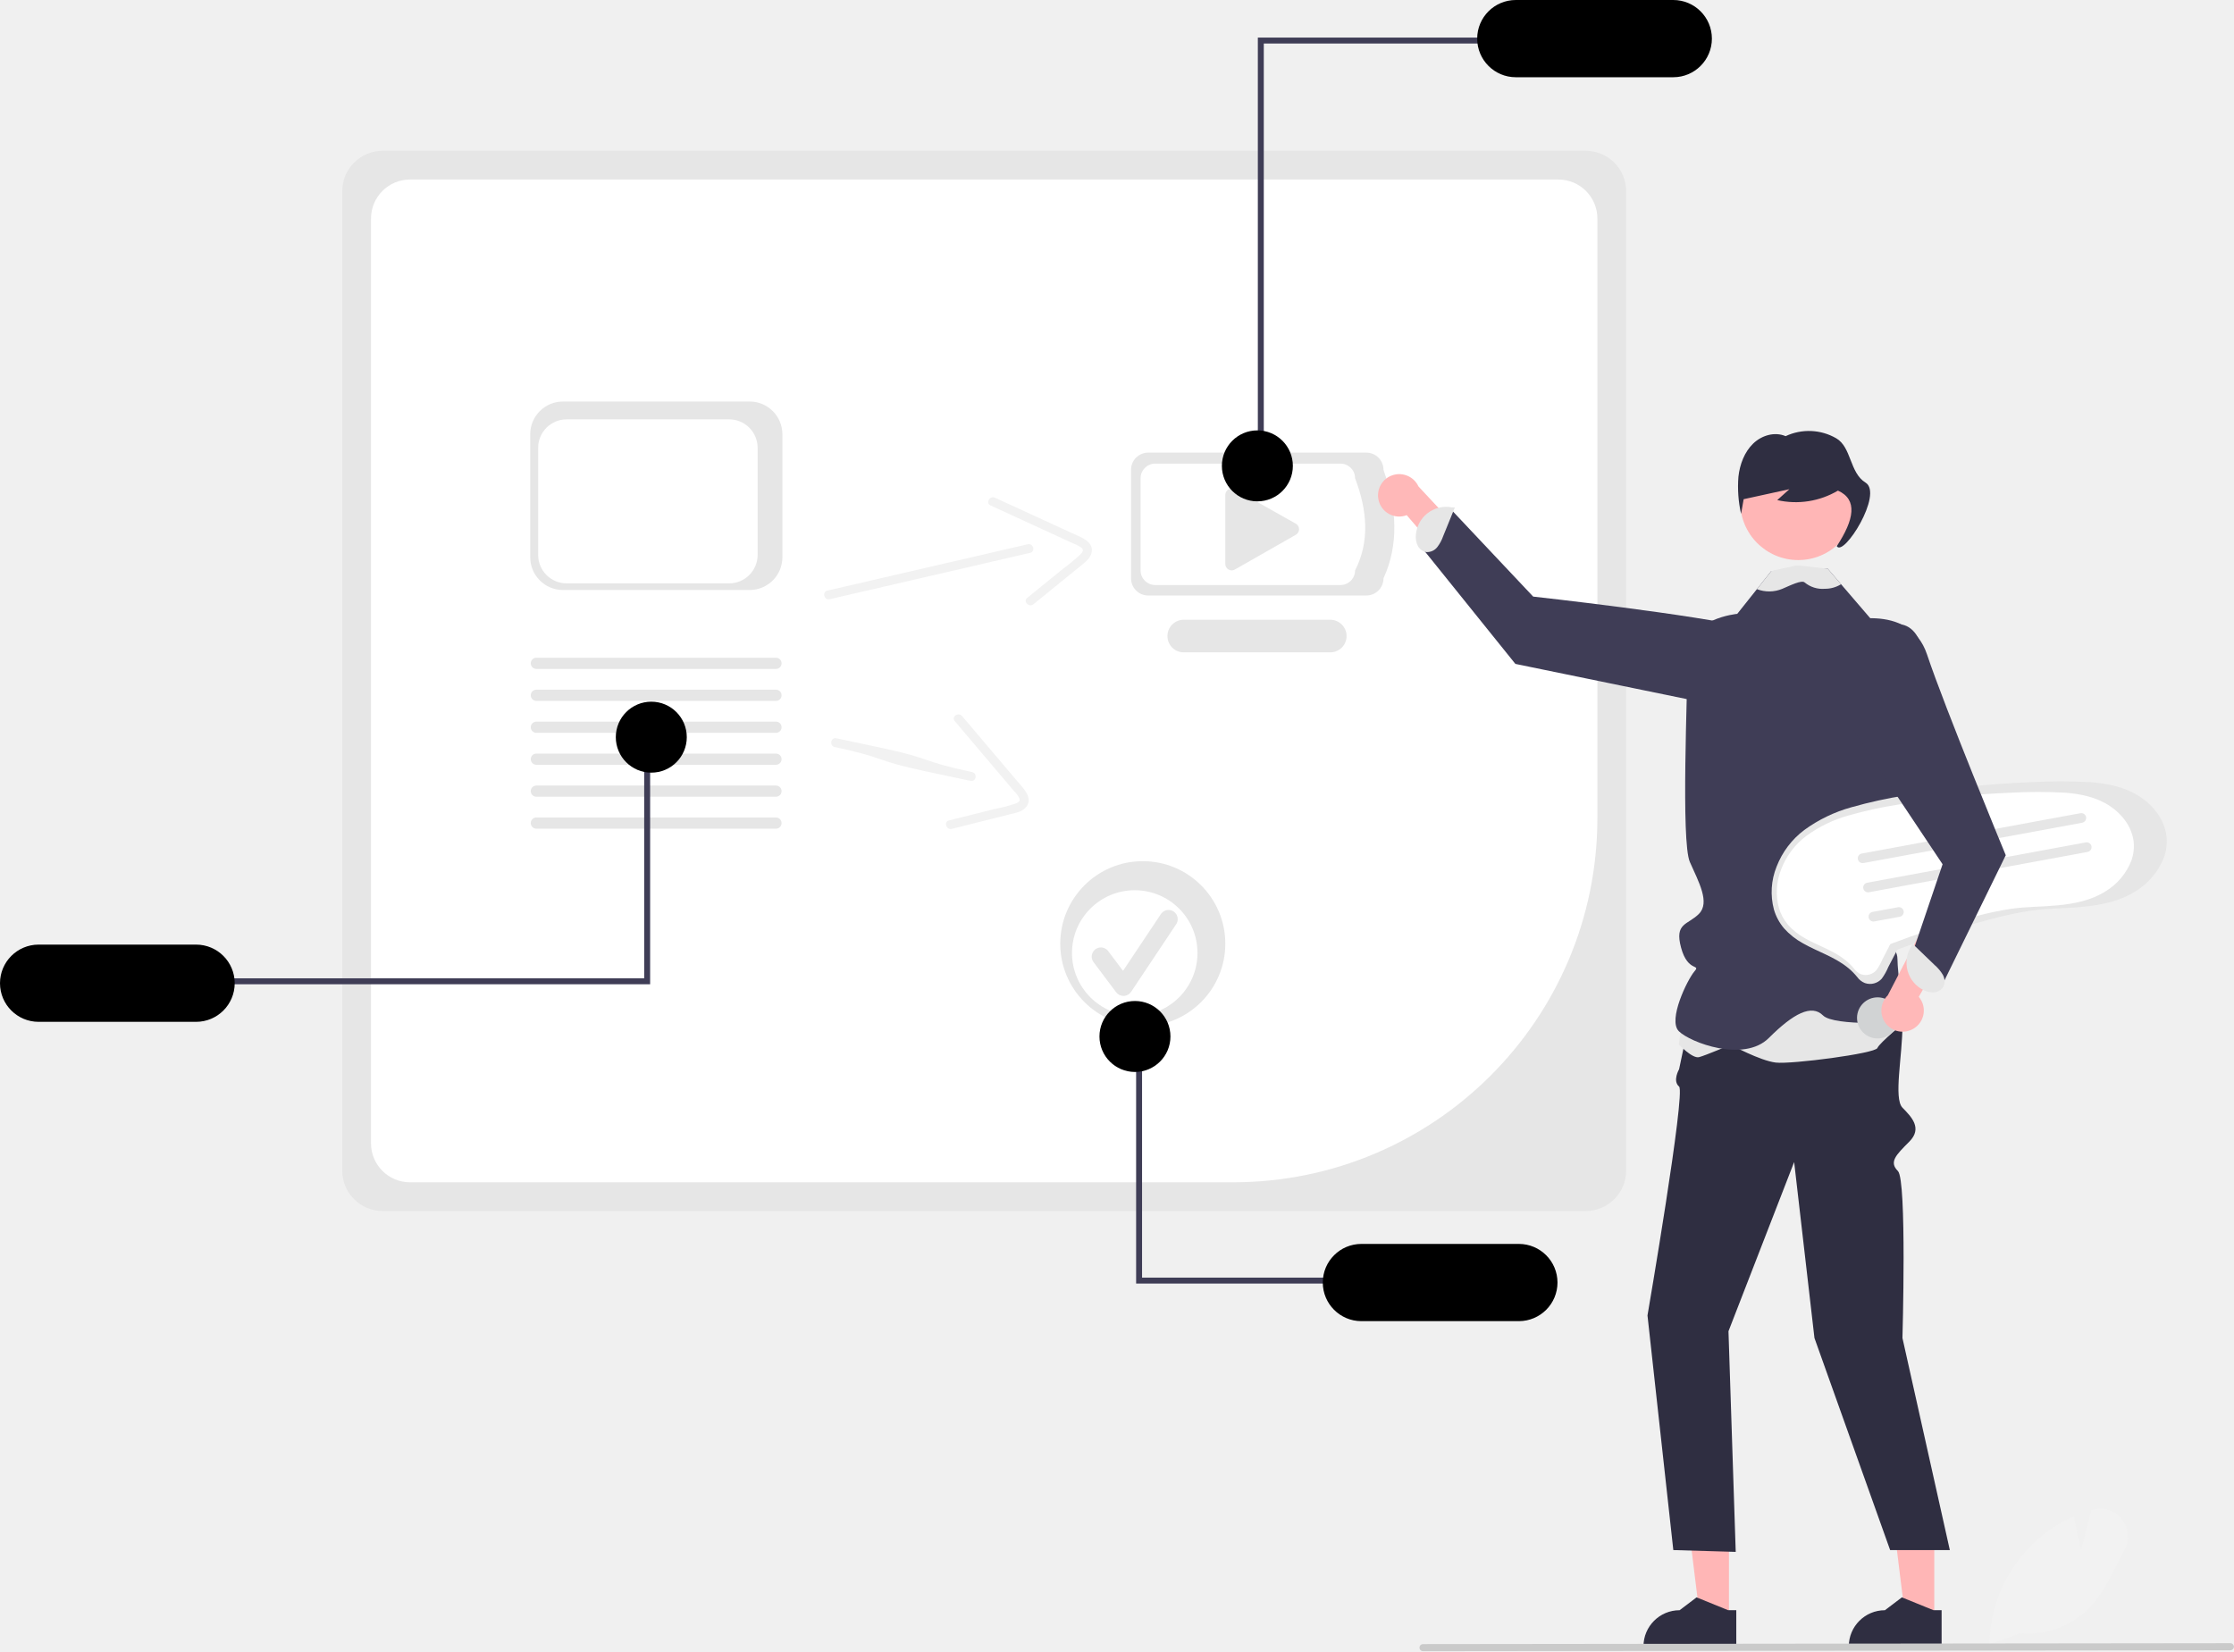
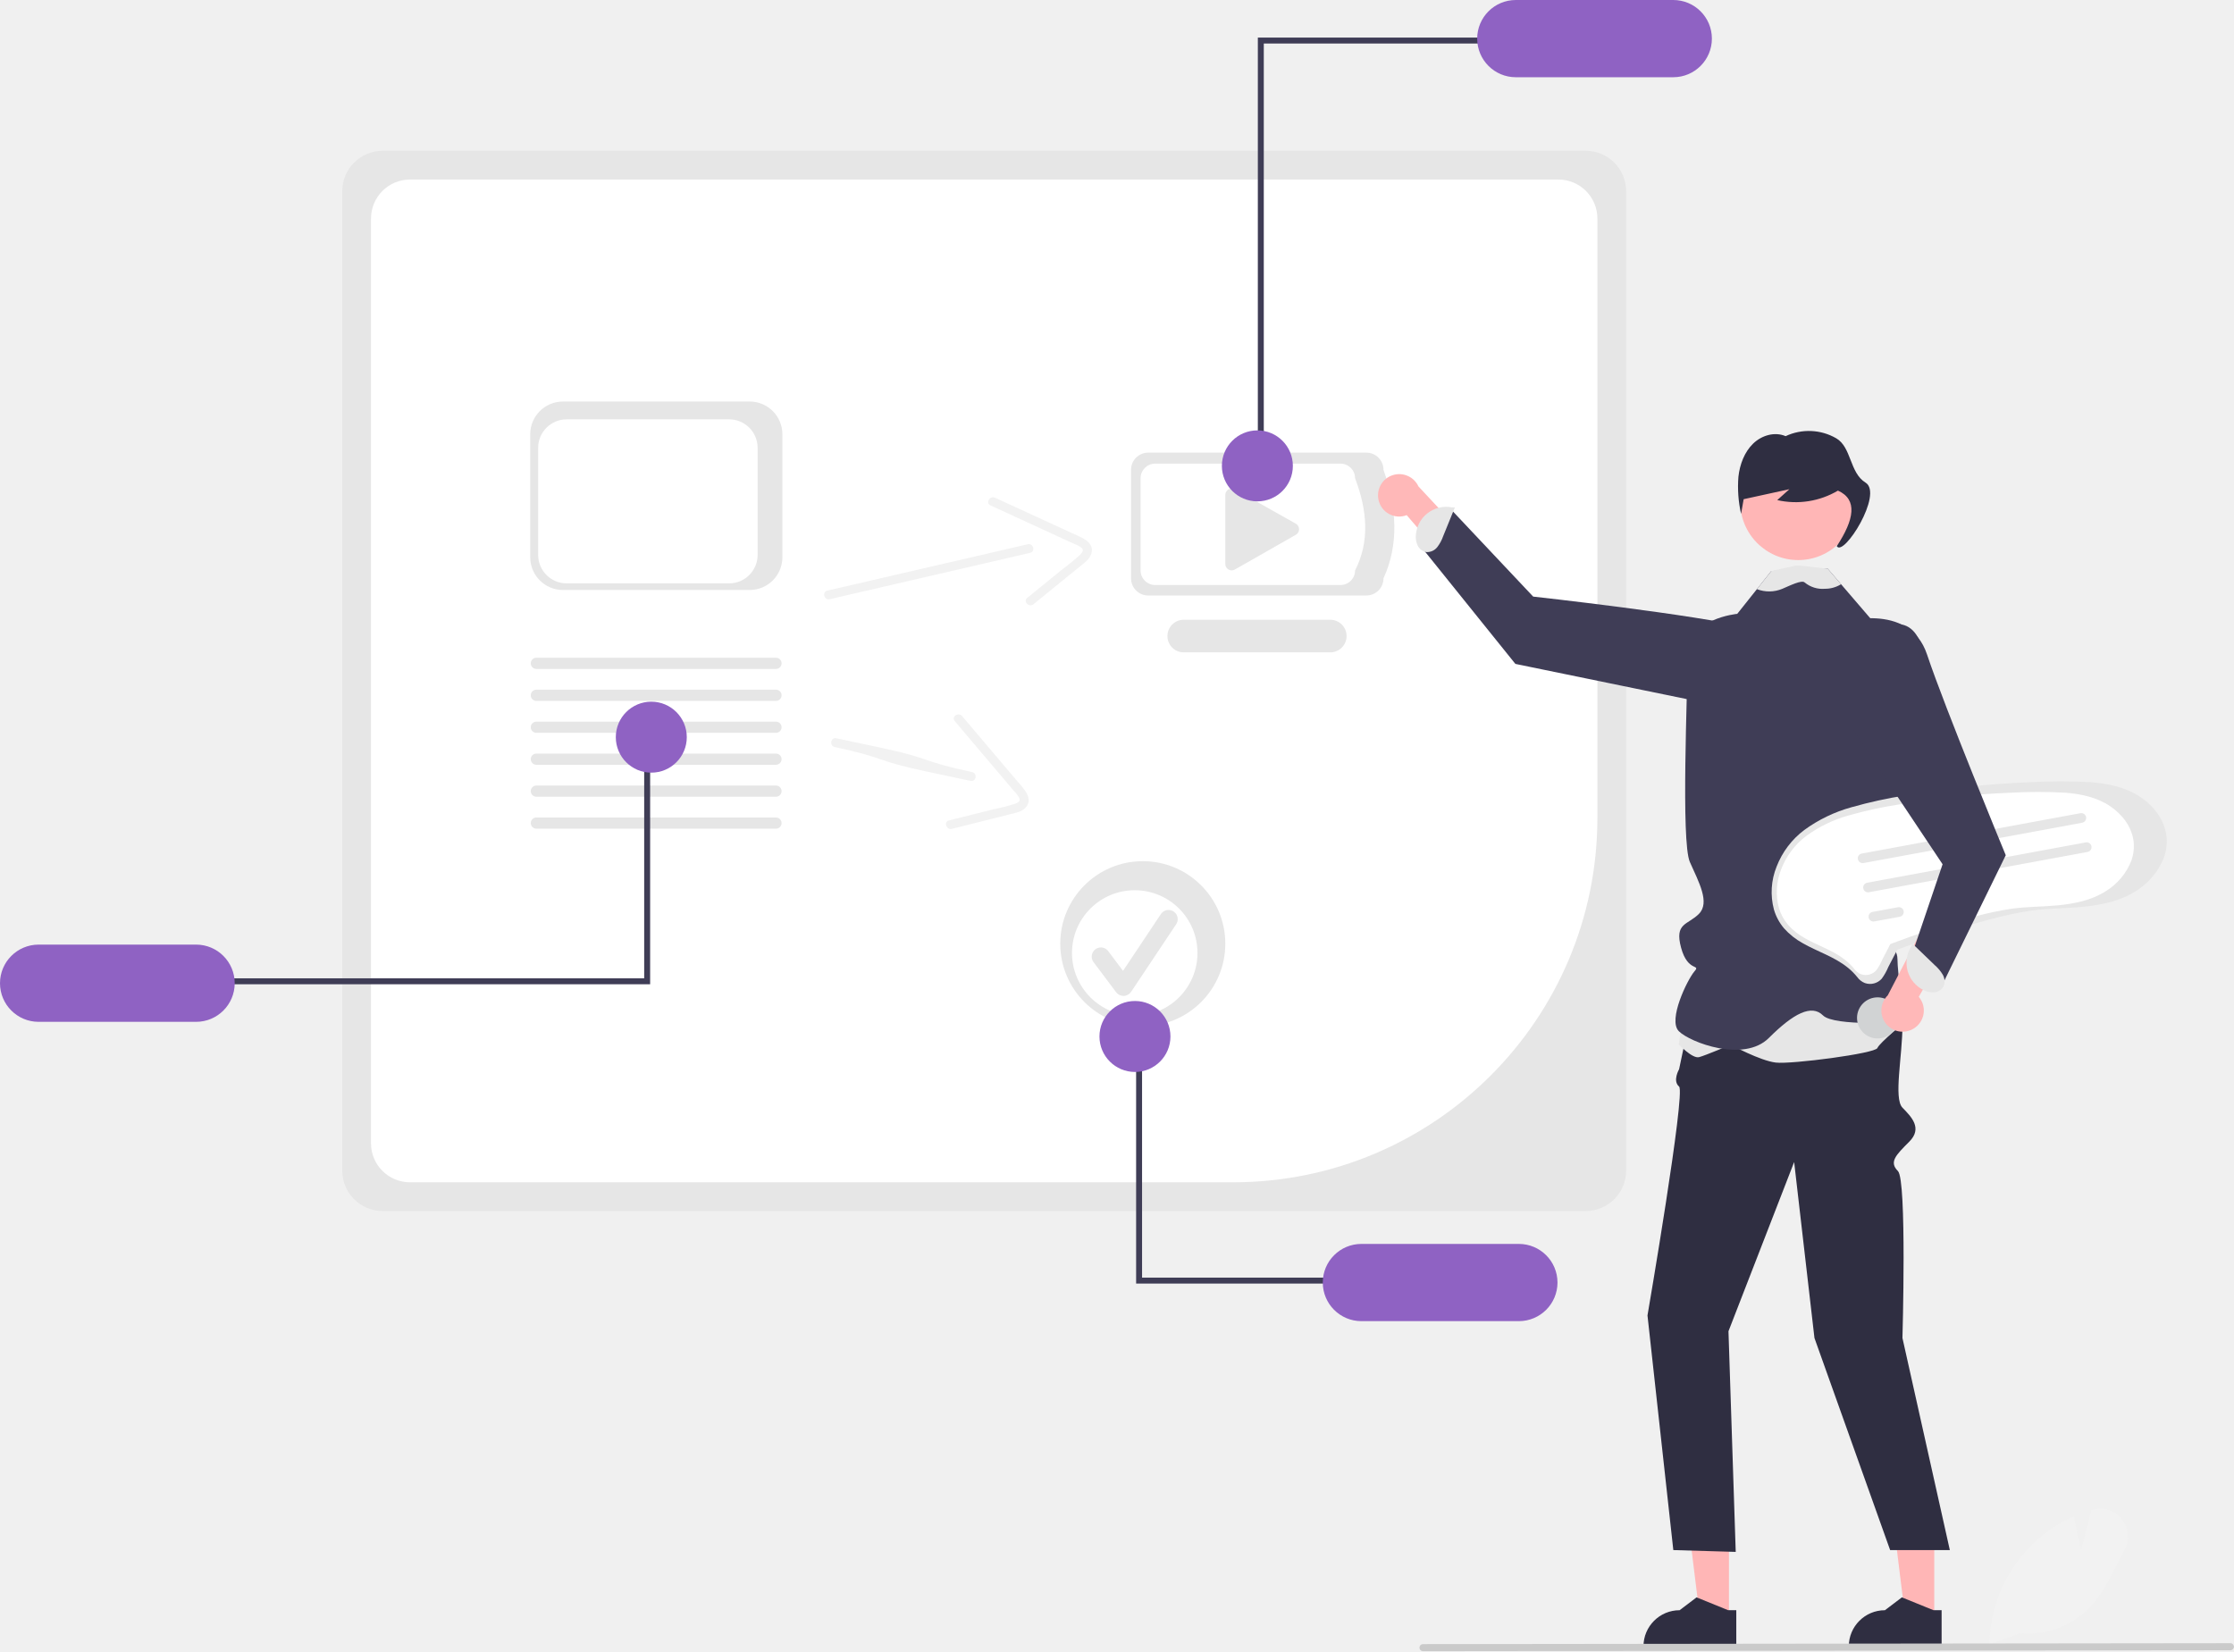
<svg xmlns="http://www.w3.org/2000/svg" data-name="Layer 1" width="751.951" height="555.868" viewBox="0 0 751.951 555.868">
  <path d="M757.765,579.763H352.83a13.625,13.625,0,0,1-13.609-13.609V236.431a13.625,13.625,0,0,1,13.609-13.609H757.765a13.625,13.625,0,0,1,13.609,13.609V566.154A13.625,13.625,0,0,1,757.765,579.763Z" transform="translate(-224.0247 -172.0659)" fill="#e6e6e6" />
  <path d="M362.011,232.509a13.124,13.124,0,0,0-13.109,13.109V556.975a13.124,13.124,0,0,0,13.109,13.108H639.174a122.66,122.66,0,0,0,122.521-122.521V245.618a13.124,13.124,0,0,0-13.109-13.109Z" transform="translate(-224.0247 -172.0659)" fill="#fff" />
  <path d="M683.925,372.54H610.5a5.782,5.782,0,0,1-5.776-5.776V330.219a5.782,5.782,0,0,1,5.776-5.776h73.424a5.782,5.782,0,0,1,5.776,5.776c4.543,12.932,5.189,25.221,0,36.545A5.782,5.782,0,0,1,683.925,372.54Z" transform="translate(-224.0247 -172.0659)" fill="#e6e6e6" />
  <path d="M675.226,369.008H612.845a4.913,4.913,0,0,1-4.907-4.907V333.052a4.913,4.913,0,0,1,4.907-4.907h62.382a4.913,4.913,0,0,1,4.907,4.907c4.21,11.058,4.887,21.521,0,31.049A4.913,4.913,0,0,1,675.226,369.008Z" transform="translate(-224.0247 -172.0659)" fill="#fff" />
  <path d="M671.862,391.683H622.4a5.488,5.488,0,0,1-.02-10.975h49.482a5.488,5.488,0,0,1,0,10.975Z" transform="translate(-224.0247 -172.0659)" fill="#e6e6e6" />
  <path d="M638.606,336.528a2.153,2.153,0,0,0-2.146,2.149v23.261a2.145,2.145,0,0,0,3.208,1.864l20.531-11.707a2.144,2.144,0,0,0-.01-3.733l-20.53-11.555A2.142,2.142,0,0,0,638.606,336.528Z" transform="translate(-224.0247 -172.0659)" fill="#e6e6e6" />
  <path d="M938.139,683.43a9.168,9.168,0,0,0-9.789-3.129l-.384.114-3.447,13.459c-.516-2.006-1.622-6.534-2.318-10.966l-.06-.366-.342.15a46.75,46.75,0,0,0-10.084,6.078A48.361,48.361,0,0,0,893.631,725.188l-.006.258-.006.162.456-.162,9.795-3.501a29.241,29.241,0,0,0,23.578-8.792c3.958-4.174,6.672-9.543,9.297-14.738.769-1.513,1.555-3.075,2.36-4.576A9.319,9.319,0,0,0,938.139,683.43Z" transform="translate(-224.0247 -172.0659)" fill="#f2f2f2" />
  <path d="M687.995,340.212a7.098,7.098,0,0,0,9.517,5.28l29.275,34.056,3.706-12.572-29.023-31.157a7.136,7.136,0,0,0-13.474,4.393Z" transform="translate(-224.0247 -172.0659)" fill="#ffb8b8" />
  <polygon points="581.955 545.239 572.267 545.239 567.658 507.87 581.957 507.87 581.955 545.239" fill="#ffb6b6" />
  <path d="M805.721,714.141l-10.344-4.207-.296-.122-5.711,4.329a12.161,12.161,0,0,0-12.159,12.159v.395h31.237V714.141Z" transform="translate(-224.0247 -172.0659)" fill="#2f2e41" />
  <polygon points="651.067 545.239 641.379 545.239 636.77 507.87 651.069 507.87 651.067 545.239" fill="#ffb6b6" />
  <path d="M874.833,714.141l-10.344-4.207-.296-.122-5.711,4.329a12.161,12.161,0,0,0-12.159,12.159v.395h31.237V714.141Z" transform="translate(-224.0247 -172.0659)" fill="#2f2e41" />
  <path d="M852.226,494.155s12.152,12.642,12.152,23.029-3.038,24.65,0,27.772,6.835,6.919,2.278,11.476-6.835,6.835-3.797,9.873,1.519,56.201,1.519,56.201L880.327,693.897H860.234l-25.475-71.391-6.835-59.239-22.105,56.96,2.441,74.282-21.006-.613-8.695-78.985s12.911-75.134,10.633-77.06,0-5.813,0-5.813l6.076-28.77Z" transform="translate(-224.0247 -172.0659)" fill="#2f2e41" />
  <path d="M828.435,404.522s4.132-16.282-14.904-20.95-73.449-10.665-73.449-10.665l-27.499-29.18-9.318,13.532,30.827,38.308,73.043,15.003Z" transform="translate(-224.0247 -172.0659)" fill="#3f3d56" />
  <path d="M707.794,356.262a12.889,12.889,0,0,0,1.979-3.665l3.944-9.69-1.024-.043a10.23,10.23,0,0,0-12.095,9.316,6.661,6.661,0,0,0,.644,3.621,3.947,3.947,0,0,0,2.891,2.12A4.364,4.364,0,0,0,707.794,356.262Z" transform="translate(-224.0247 -172.0659)" fill="#e6e6e6" />
  <path d="M791.388,507.149l-2.278,16.516s4.557,4.894,6.835,4.282,10.633-4.173,10.633-4.173,9.873,5.396,15.189,6.008,33.417-3.059,34.176-4.894,9.587-9.019,9.587-9.019l-3.511-20.955Z" transform="translate(-224.0247 -172.0659)" fill="#e6e6e6" />
  <path d="M865.383,449.369s-1.929,15.926-.41,17.392c1.519,1.458-1.519,10.686-4.557,16.762s2.278,6.835,2.278,11.392,2.278,21.265,2.278,21.265-23.544,1.519-27.341-2.278-9.873-.759-18.227,7.595-26.498,1.519-30.295-2.278,2.954-17.468,5.233-20.118-2.195.418-4.473-7.982,2.195-7.595,5.992-11.392,0-10.633-3.038-17.468-.759-57.72-.759-69.871,16.708-13.671,16.708-13.671l6.615-8.316,4.861-6.114,9.524-.38.251-.008,9.212-.372,4.473,5.21,9.873,11.498,11.392,2.278c9.114,3.038,6.835,22.025,6.835,22.025Z" transform="translate(-224.0247 -172.0659)" fill="#3f3d56" />
  <circle cx="605.277" cy="169.023" r="19.522" fill="#ffb6b6" />
  <path d="M851.938,334.521c-5.37-3.293-4.682-11.903-9.855-14.91a18.424,18.424,0,0,0-17.032-.715c-3.644-1.559-8.01-.315-10.925,2.5s-4.493,6.968-4.959,11.145a41.705,41.705,0,0,0,.894,12.526q.434-2.475.869-4.949l15.39-3.364q-2.044,1.836-4.087,3.672a27.956,27.956,0,0,0,20.437-3.196c6.7,3.004,5.486,9.749-.396,18.701C844.551,359.729,858.056,338.274,851.938,334.521Z" transform="translate(-224.0247 -172.0659)" fill="#2f2e41" />
  <path d="M843.708,368.736a1.542,1.542,0,0,1-.137.099,10.227,10.227,0,0,1-5.324,1.443,9.414,9.414,0,0,1-6.782-2.127c-.995-.942-4.952,1.048-7.549,2.149a11.46,11.46,0,0,1-8.529.099l4.861-6.114,8.011-1.776h2l8.976,1.017Z" transform="translate(-224.0247 -172.0659)" fill="#e6e6e6" />
  <path d="M974.791,727.627l-271.75.307a1.191,1.191,0,1,1-.012-2.381h.012l271.75-.307a1.191,1.191,0,0,1,0,2.381Z" transform="translate(-224.0247 -172.0659)" fill="#cacaca" />
  <polygon points="425.383 155.694 423.383 155.694 423.383 12.651 502.04 12.651 502.04 14.651 425.383 14.651 425.383 155.694" fill="#3f3d56" />
-   <path d="M787.237,172.066h-53a13,13,0,1,0,0,26h53a13,13,0,0,0,0-26Z" transform="translate(-224.0247 -172.0659)" fill="#000000" />
-   <circle cx="423.223" cy="156.834" r="11.946" fill="#000000" />
+   <path d="M787.237,172.066h-53a13,13,0,1,0,0,26h53a13,13,0,0,0,0-26Z" transform="translate(-224.0247 -172.0659)" fill="#8f62c3" />
+   <circle cx="423.223" cy="156.834" r="11.946" fill="#8f62c3" />
  <path d="M503.297,373.788,555.703,361.661l15.042-3.481c1.882-.435,1.1-3.332-.782-2.897l-52.406,12.127-15.043,3.481c-1.882.435-1.1,3.332.782,2.897Z" transform="translate(-224.0247 -172.0659)" fill="#f2f2f2" />
  <path d="M557.413,342.206l28.055,12.905a9.289,9.289,0,0,1,2.655,1.437c.774.758.211,1.488-.421,2.149a63.263,63.263,0,0,1-5.971,4.929l-11.952,9.717c-1.5,1.22.617,3.348,2.103,2.14l10.41-8.463,5.205-4.232c1.475-1.199,3.27-2.422,3.862-4.332,1.245-4.013-3.668-5.608-6.399-6.864l-12.217-5.62L558.94,339.623c-1.74-.8-3.281,1.776-1.528,2.583Z" transform="translate(-224.0247 -172.0659)" fill="#f2f2f2" />
  <path d="M944.566,440.449c-4.998-3.389-11.07-4.648-17.005-5.075a182.41,182.41,0,0,0-20.252.024q-10.51.416-20.977,1.521-10.452,1.106-20.817,2.899a153.828,153.828,0,0,0-18.331,4.012,49.195,49.195,0,0,0-15.852,7.655,28.072,28.072,0,0,0-9.315,12.325,22.891,22.891,0,0,0-.899,14.456,17.234,17.234,0,0,0,3.408,6.331,23.744,23.744,0,0,0,6.348,5.026c4.958,2.831,10.576,4.533,15.06,8.158a21.29,21.29,0,0,1,3.215,3.197,5.835,5.835,0,0,0,2.583,2.032,5.275,5.275,0,0,0,5.668-1.459,19.189,19.189,0,0,0,2.231-3.966l2.366-4.564a6.382,6.382,0,0,1,.591-1.141c.177-.211-.14.004-.079-.051.033-.031.102-.03.14-.054a3.427,3.427,0,0,1,.611-.234q3.282-1.251,6.594-2.425c8.149-2.904,16.397-5.581,24.774-7.75a119.875,119.875,0,0,1,13.096-2.74c5.716-.814,11.518-.72,17.26-1.276,6.182-.599,12.56-1.85,17.862-5.254a23.193,23.193,0,0,0,9.602-11.493,16.08,16.08,0,0,0,.801-7.116C952.56,448.052,949.01,443.462,944.566,440.449Z" transform="translate(-224.0247 -172.0659)" fill="#e6e6e6" />
  <path d="M934.337,443.503c-4.517-3.062-10.004-4.2-15.367-4.586a164.839,164.839,0,0,0-18.301.022q-9.497.376-18.956,1.374-9.445 1-18.811,2.62a139.01,139.01,0,0,0-16.565,3.626A44.456,44.456,0,0,0,832.011,453.476a25.368,25.368,0,0,0-8.418,11.138,20.686,20.686,0,0,0-.813,13.063,15.574,15.574,0,0,0,3.079,5.721,21.457,21.457,0,0,0,5.737,4.542c4.48,2.558,9.557,4.097,13.609,7.372a19.239,19.239,0,0,1,2.906,2.889,5.273,5.273,0,0,0,2.334,1.836,4.767,4.767,0,0,0,5.122-1.319,17.341,17.341,0,0,0,2.016-3.584l2.138-4.124a5.767,5.767,0,0,1,.534-1.031c.16-.191-.126.004-.072-.046.03-.028.092-.027.126-.049a3.097,3.097,0,0,1,.552-.212q2.966-1.131,5.959-2.191c7.364-2.625,14.817-5.044,22.388-7.003a108.324,108.324,0,0,1,11.835-2.476c5.165-.736,10.409-.65,15.597-1.153,5.586-.541,11.351-1.672,16.141-4.748a20.959,20.959,0,0,0,8.677-10.386,14.531,14.531,0,0,0,.724-6.43C941.561,450.373,938.352,446.226,934.337,443.503Z" transform="translate(-224.0247 -172.0659)" fill="#fff" />
  <path d="M924.877,449.033,851.276,462.607a1.628,1.628,0,1,1-.6-3.201l.01-.002,73.601-13.575a1.628,1.628,0,1,1,.591,3.203Z" transform="translate(-224.0247 -172.0659)" fill="#e6e6e6" />
  <path d="M926.69,458.862,853.089,472.437a1.628,1.628,0,1,1-.6-3.201l.01-.002,73.601-13.575a1.628,1.628,0,1,1,.591,3.203Z" transform="translate(-224.0247 -172.0659)" fill="#e6e6e6" />
  <path d="M863.479,480.684l-8.577,1.582a1.628,1.628,0,0,1-.591-3.203l8.577-1.582a1.628,1.628,0,0,1,.591,3.203Z" transform="translate(-224.0247 -172.0659)" fill="#e6e6e6" />
  <circle cx="856.01" cy="514.742" r="6.921" transform="translate(-303.1895 -8.26639) rotate(-10.45006)" fill="#d1d3d4" />
  <path d="M476.366,370.688H413.5a11.021,11.021,0,0,1-11.008-11.008V318.248a11.021,11.021,0,0,1,11.008-11.008h62.866A11.021,11.021,0,0,1,487.374,318.248v41.433A11.021,11.021,0,0,1,476.366,370.688Z" transform="translate(-224.0247 -172.0659)" fill="#e6e6e6" />
  <path d="M469.457,368.456H414.744a9.592,9.592,0,0,1-9.58-9.58V322.817a9.592,9.592,0,0,1,9.58-9.58h54.713a9.592,9.592,0,0,1,9.58,9.58V358.876A9.592,9.592,0,0,1,469.457,368.456Z" transform="translate(-224.0247 -172.0659)" fill="#fff" />
  <path d="M485.221,408.017H404.555a1.882,1.882,0,0,1,0-3.764h80.666a1.882,1.882,0,0,1,0,3.764Z" transform="translate(-224.0247 -172.0659)" fill="#e6e6e6" />
  <path d="M485.221,397.261H404.555a1.882,1.882,0,0,1,0-3.764h80.666a1.882,1.882,0,0,1,0,3.764Z" transform="translate(-224.0247 -172.0659)" fill="#e6e6e6" />
  <path d="M485.221,418.772H404.555a1.882,1.882,0,1,1,0-3.764h80.666a1.882,1.882,0,1,1,0,3.764Z" transform="translate(-224.0247 -172.0659)" fill="#e6e6e6" />
  <path d="M485.221,429.527H404.555a1.882,1.882,0,1,1,0-3.764h80.666a1.882,1.882,0,1,1,0,3.764Z" transform="translate(-224.0247 -172.0659)" fill="#e6e6e6" />
  <path d="M485.221,440.283H404.555a1.882,1.882,0,1,1,0-3.764h80.666a1.882,1.882,0,1,1,0,3.764Z" transform="translate(-224.0247 -172.0659)" fill="#e6e6e6" />
  <path d="M485.221,451.038H404.555a1.882,1.882,0,0,1,0-3.764h80.666a1.882,1.882,0,0,1,0,3.764Z" transform="translate(-224.0247 -172.0659)" fill="#e6e6e6" />
  <polygon points="216.83 254.306 218.83 254.306 218.83 331.349 74.173 331.349 74.173 329.349 216.83 329.349 216.83 254.306" fill="#3f3d56" />
-   <path d="M237.025,516.066h53a13,13,0,0,0,0-26h-53a13,13,0,0,0,0,26Z" transform="translate(-224.0247 -172.0659)" fill="#000000" />
-   <circle cx="219.223" cy="248.166" r="11.946" fill="#000000" />
+   <path d="M237.025,516.066h53a13,13,0,0,0,0-26h-53a13,13,0,0,0,0,26Z" transform="translate(-224.0247 -172.0659)" fill="#8f62c3" />
+   <circle cx="219.223" cy="248.166" r="11.946" fill="#8f62c3" />
  <path d="M504.992,423.551c17.539,3.728,13.077,4.455,30.616,8.183l15.103,3.21c1.889.402,2.406-2.554.516-2.956-17.539-3.728-13.077-4.455-30.616-8.183l-15.103-3.21c-1.889-.402-2.407,2.554-.516,2.956Z" transform="translate(-224.0247 -172.0659)" fill="#f2f2f2" />
  <path d="M545.388,414.829l19.961,23.563a9.288,9.288,0,0,1,1.798,2.425c.381,1.015-.439,1.437-1.291,1.769A63.258,63.258,0,0,1,558.36,444.525l-14.941,3.748c-1.876.471-.858,3.295,1,2.829l13.013-3.265,6.507-1.632c1.843-.462,3.987-.812,5.332-2.292,2.826-3.109-.951-6.633-2.894-8.927L557.685,424.726l-9.819-11.591c-1.238-1.461-3.724.222-2.477,1.694Z" transform="translate(-224.0247 -172.0659)" fill="#f2f2f2" />
  <circle cx="384.653" cy="317.695" r="27.78" fill="#e6e6e6" />
  <circle cx="381.945" cy="320.814" r="21.119" fill="#fff" />
  <path d="M602.18,507.338a3.089,3.089,0,0,1-2.472-1.236l-7.579-10.105a3.09,3.09,0,1,1,4.942-3.71l.002.003,4.958,6.611,12.735-19.102a3.09,3.09,0,1,1,5.142,3.428l-15.158,22.736a3.091,3.091,0,0,1-2.485,1.375C602.237,507.338,602.209,507.338,602.18,507.338Z" transform="translate(-224.0247 -172.0659)" fill="#e6e6e6" />
  <path d="M868.075,518.379a7.098,7.098,0,0,0,1.794-10.734l22.306-38.978-13.088.711L859.429,507.149a7.136,7.136,0,0,0,8.646,11.23Z" transform="translate(-224.0247 -172.0659)" fill="#ffb8b8" />
  <path d="M842.951,381.753s23.624-7.595,29.7,10.633,26.501,67.593,26.501,67.593l-21.944,44.809-9.873-10.633,10.552-31.138-30.379-45.568Z" transform="translate(-224.0247 -172.0659)" fill="#3f3d56" />
  <path d="M877.961,500.212a12.89,12.89,0,0,0-2.671-3.196l-7.538-7.255-.419.935a10.23,10.23,0,0,0,4.168,14.687,6.661,6.661,0,0,0,3.602.744,3.946,3.946,0,0,0,3.041-1.899A4.364,4.364,0,0,0,877.961,500.212Z" transform="translate(-224.0247 -172.0659)" fill="#e6e6e6" />
  <polygon points="384.412 355.068 382.412 355.068 382.412 432.111 450.069 432.111 450.069 430.111 384.412 430.111 384.412 355.068" fill="#3f3d56" />
-   <path d="M748.267,603.828a13.012,13.012,0,0,0-13-13h-53a13,13,0,0,0,0,26h53A13.012,13.012,0,0,0,748.267,603.828Z" transform="translate(-224.0247 -172.0659)" fill="#000000" />
-   <circle cx="382.019" cy="348.928" r="11.946" fill="#000000" />
+   <path d="M748.267,603.828a13.012,13.012,0,0,0-13-13h-53a13,13,0,0,0,0,26h53A13.012,13.012,0,0,0,748.267,603.828Z" transform="translate(-224.0247 -172.0659)" fill="#8f62c3" />
+   <circle cx="382.019" cy="348.928" r="11.946" fill="#8f62c3" />
</svg>
